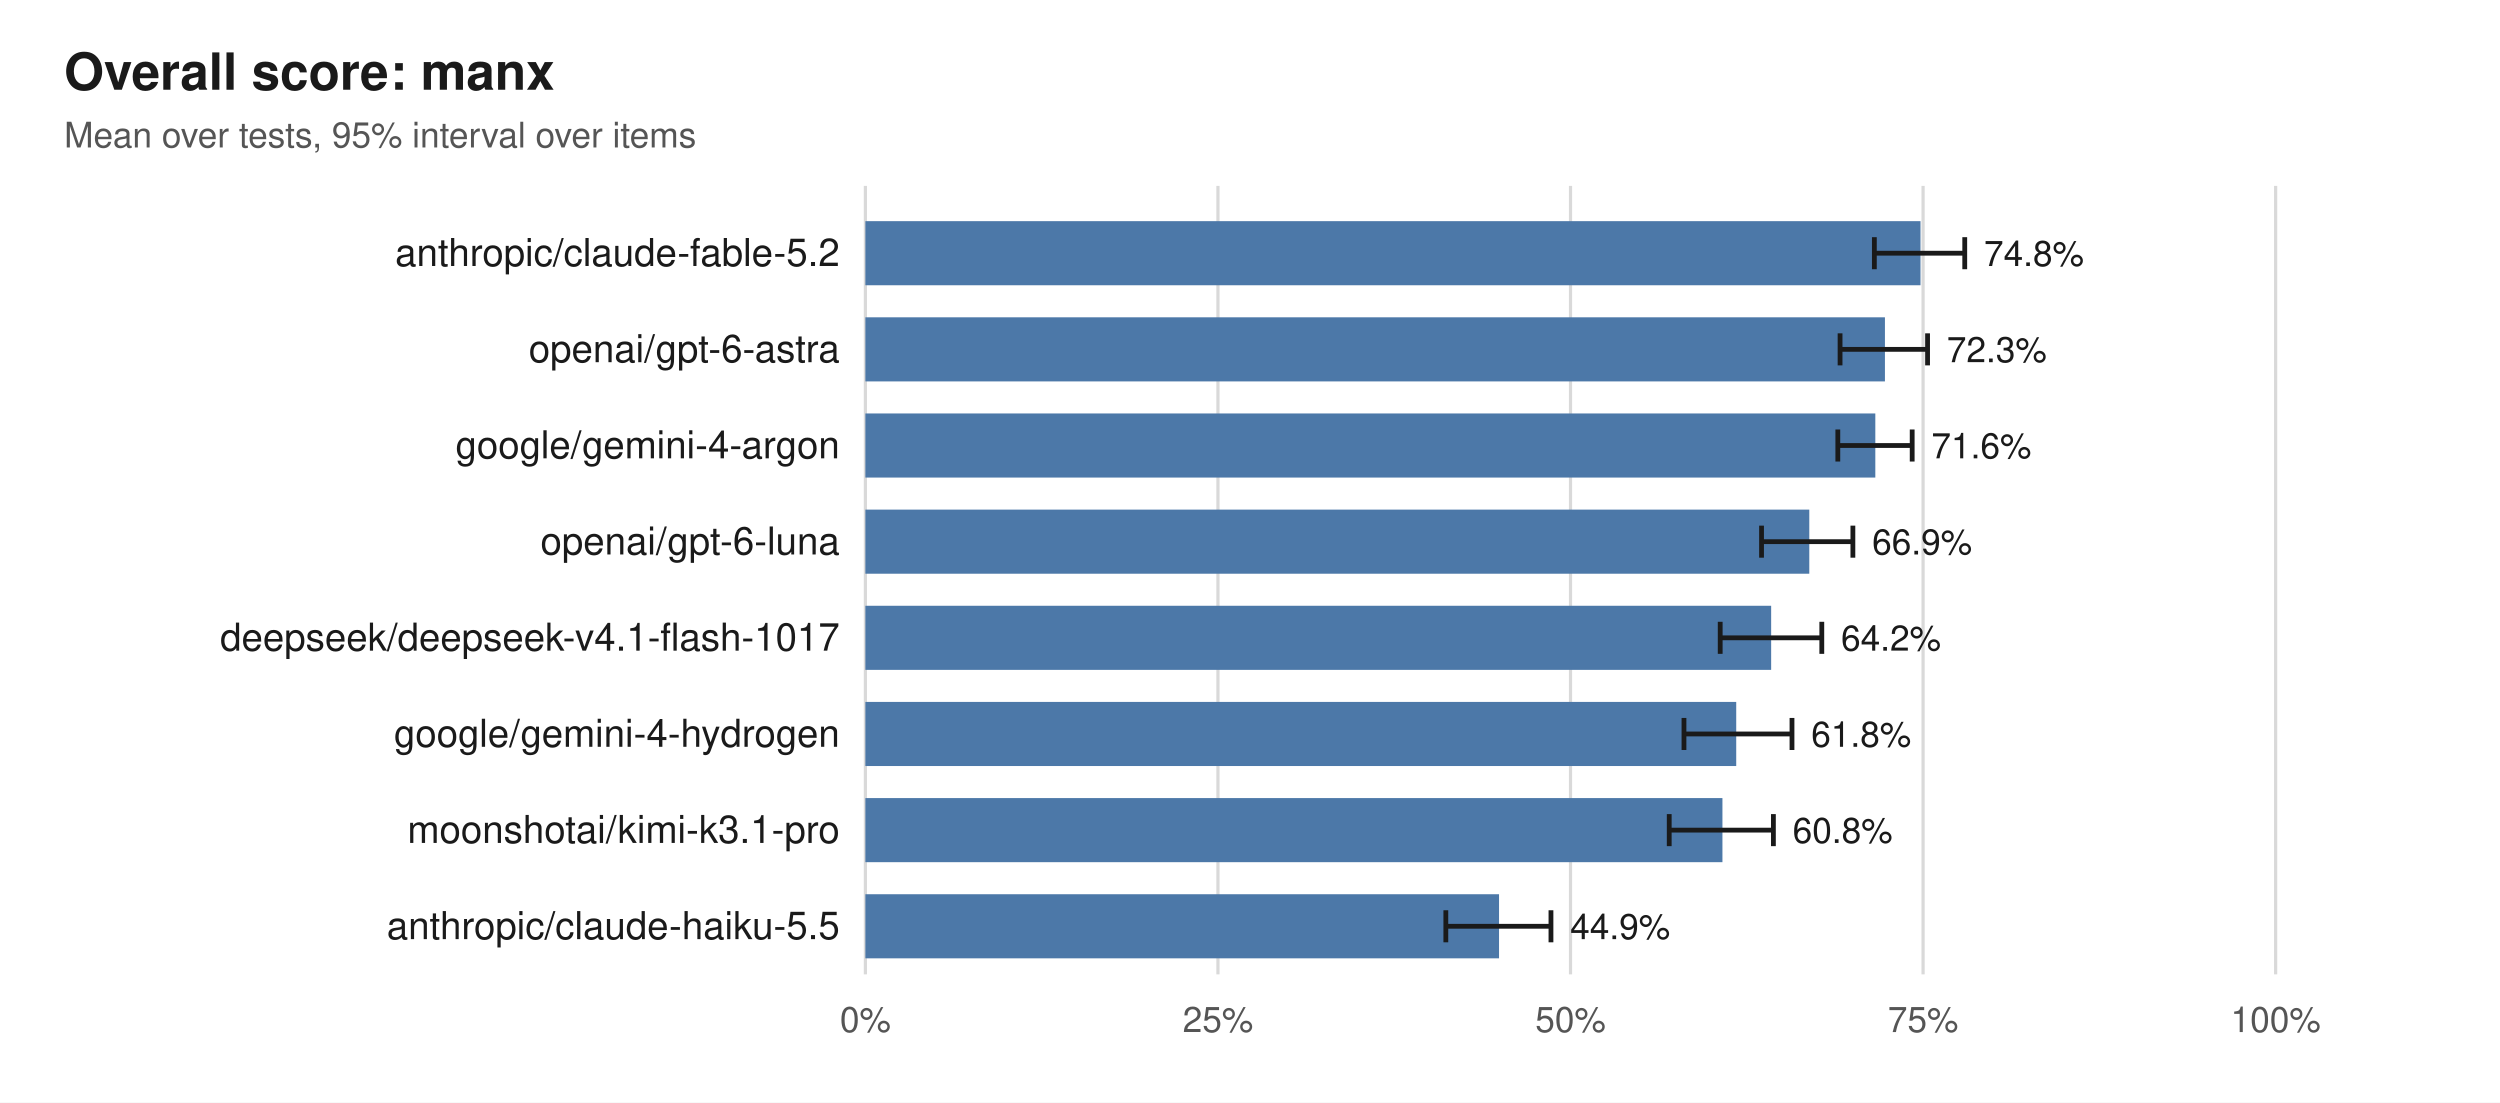
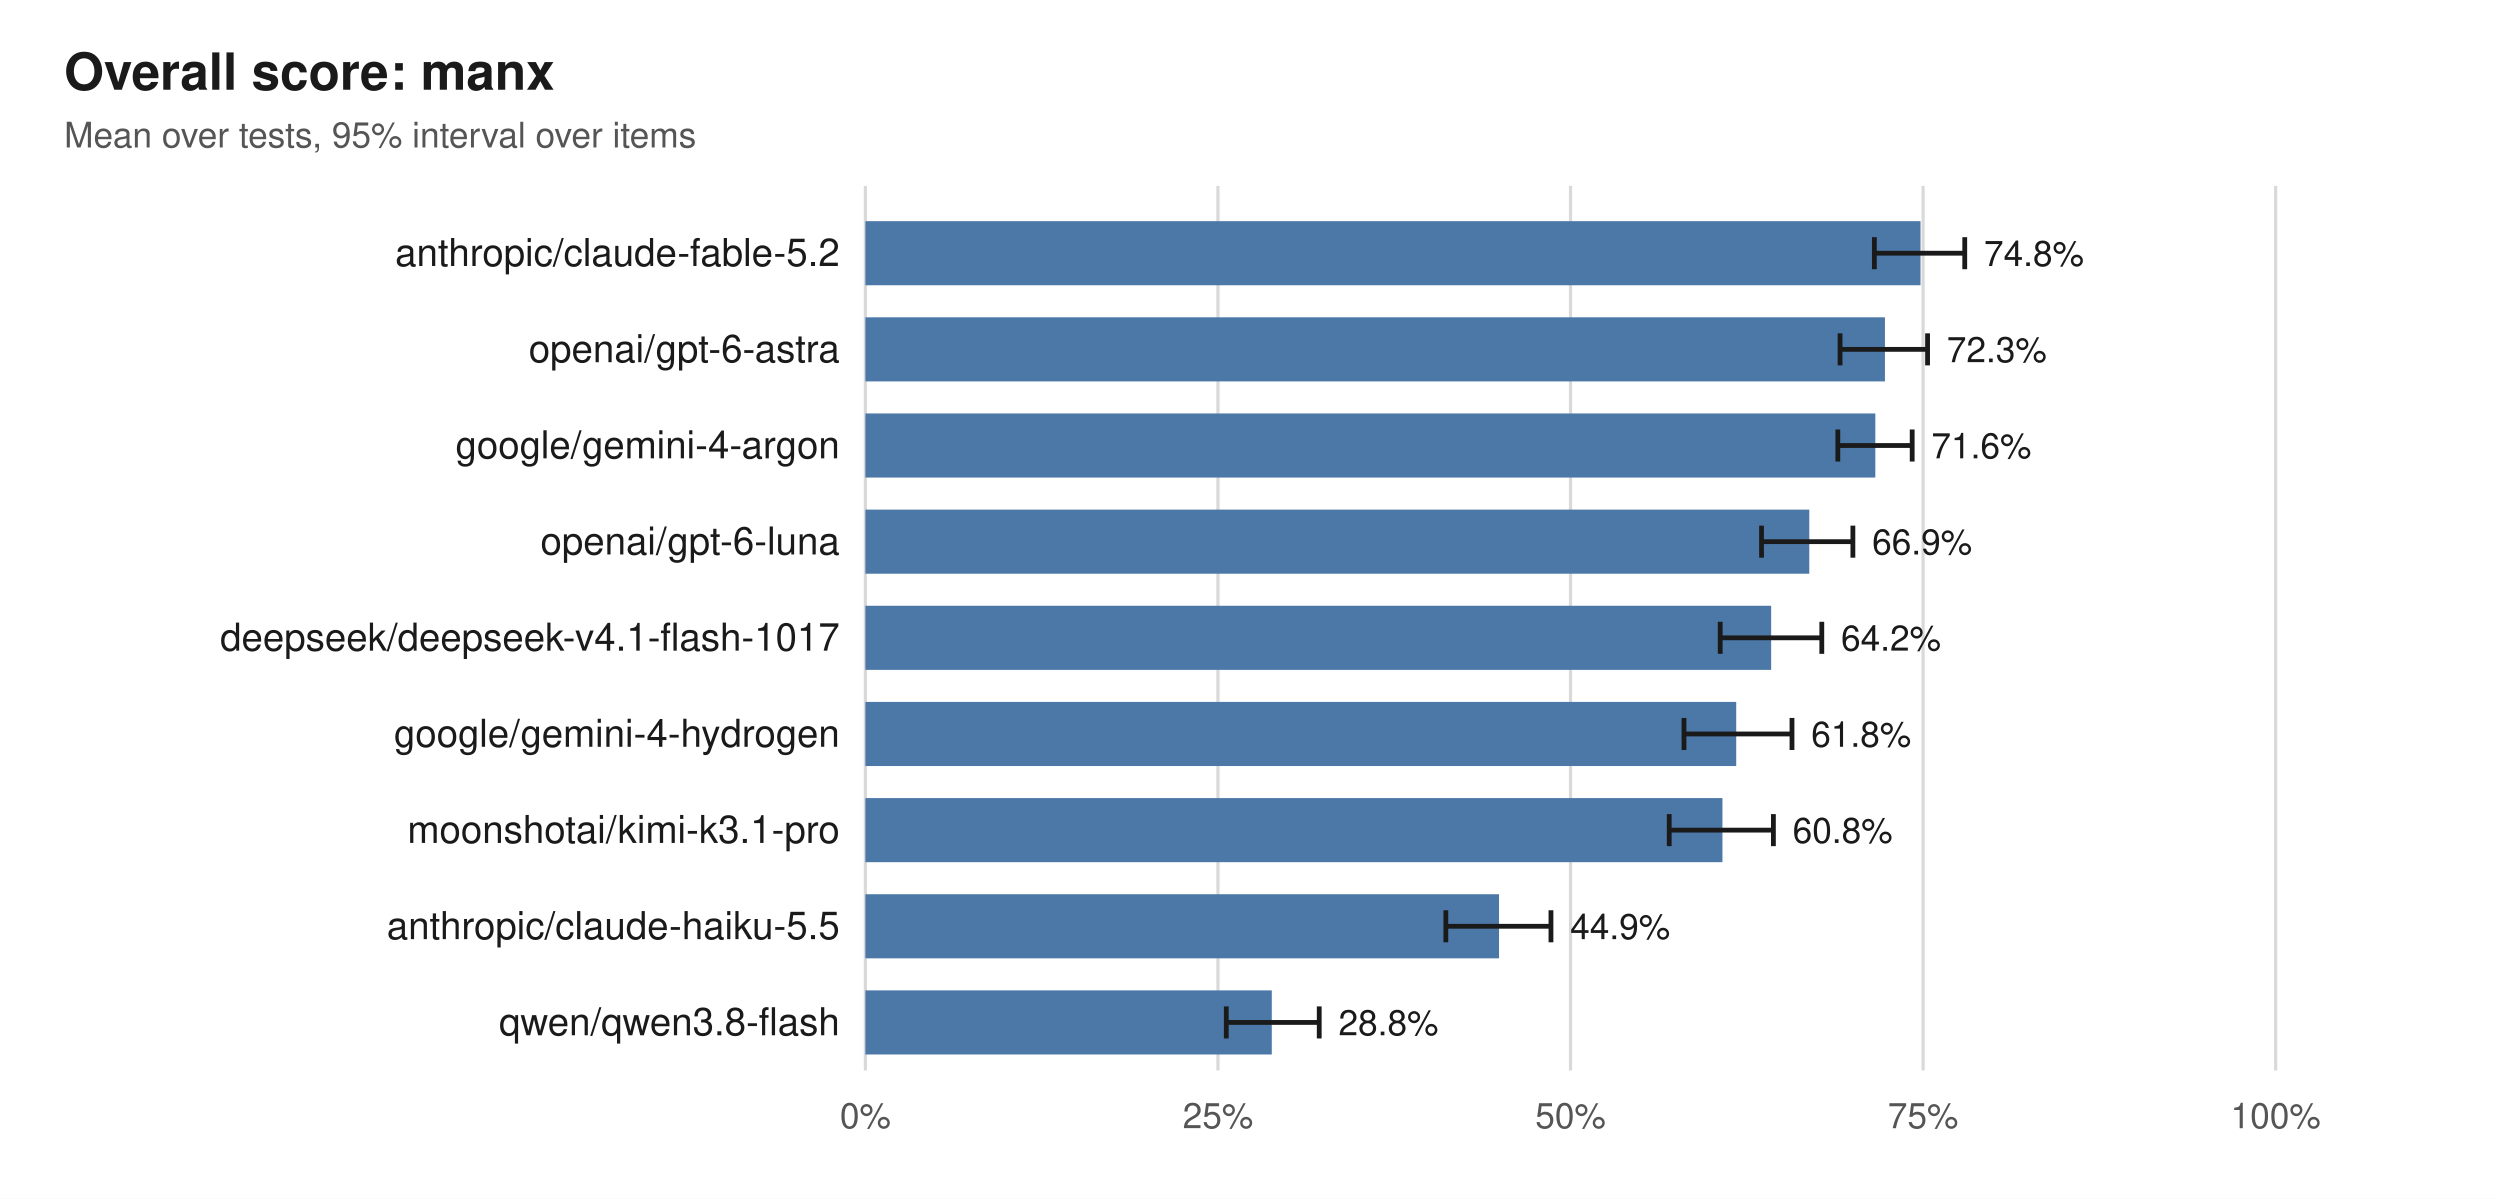
- <svg xmlns="http://www.w3.org/2000/svg" width="780" height="344" viewBox="0 0 780 344" role="img">
-   <rect x="0" y="0" width="780" height="344" fill="#ffffff" />
+ <svg xmlns="http://www.w3.org/2000/svg" width="780" height="374" viewBox="0 0 780 374" role="img">
+   <rect x="0" y="0" width="780" height="374" fill="#ffffff" />
  <text x="20.0" y="28.0" font-size="16" text-anchor="start" fill="#1a1a1a" font-weight="bold" font-family="Helvetica, Arial, sans-serif">Overall score: manx</text>
  <text x="20.0" y="46.0" font-size="11" text-anchor="start" fill="#555555" font-weight="normal" font-family="Helvetica, Arial, sans-serif">Mean over tests, 95% interval over items</text>
-   <line x1="270.0" y1="58" x2="270.0" y2="304" stroke="#d9d9d9" stroke-width="1" />
-   <text x="270.0" y="322.0" font-size="11" text-anchor="middle" fill="#555555" font-weight="normal" font-family="Helvetica, Arial, sans-serif">0%</text>
-   <line x1="380.0" y1="58" x2="380.0" y2="304" stroke="#d9d9d9" stroke-width="1" />
-   <text x="380.0" y="322.0" font-size="11" text-anchor="middle" fill="#555555" font-weight="normal" font-family="Helvetica, Arial, sans-serif">25%</text>
-   <line x1="490.0" y1="58" x2="490.0" y2="304" stroke="#d9d9d9" stroke-width="1" />
-   <text x="490.0" y="322.0" font-size="11" text-anchor="middle" fill="#555555" font-weight="normal" font-family="Helvetica, Arial, sans-serif">50%</text>
-   <line x1="600.0" y1="58" x2="600.0" y2="304" stroke="#d9d9d9" stroke-width="1" />
-   <text x="600.0" y="322.0" font-size="11" text-anchor="middle" fill="#555555" font-weight="normal" font-family="Helvetica, Arial, sans-serif">75%</text>
-   <line x1="710.0" y1="58" x2="710.0" y2="304" stroke="#d9d9d9" stroke-width="1" />
-   <text x="710.0" y="322.0" font-size="11" text-anchor="middle" fill="#555555" font-weight="normal" font-family="Helvetica, Arial, sans-serif">100%</text>
+   <line x1="270.0" y1="58" x2="270.0" y2="334" stroke="#d9d9d9" stroke-width="1" />
+   <text x="270.0" y="352.0" font-size="11" text-anchor="middle" fill="#555555" font-weight="normal" font-family="Helvetica, Arial, sans-serif">0%</text>
+   <line x1="380.0" y1="58" x2="380.0" y2="334" stroke="#d9d9d9" stroke-width="1" />
+   <text x="380.0" y="352.0" font-size="11" text-anchor="middle" fill="#555555" font-weight="normal" font-family="Helvetica, Arial, sans-serif">25%</text>
+   <line x1="490.0" y1="58" x2="490.0" y2="334" stroke="#d9d9d9" stroke-width="1" />
+   <text x="490.0" y="352.0" font-size="11" text-anchor="middle" fill="#555555" font-weight="normal" font-family="Helvetica, Arial, sans-serif">50%</text>
+   <line x1="600.0" y1="58" x2="600.0" y2="334" stroke="#d9d9d9" stroke-width="1" />
+   <text x="600.0" y="352.0" font-size="11" text-anchor="middle" fill="#555555" font-weight="normal" font-family="Helvetica, Arial, sans-serif">75%</text>
+   <line x1="710.0" y1="58" x2="710.0" y2="334" stroke="#d9d9d9" stroke-width="1" />
+   <text x="710.0" y="352.0" font-size="11" text-anchor="middle" fill="#555555" font-weight="normal" font-family="Helvetica, Arial, sans-serif">100%</text>
  <text x="262.0" y="83.0" font-size="12" text-anchor="end" fill="#1a1a1a" font-weight="normal" font-family="Helvetica, Arial, sans-serif">anthropic/claude-fable-5.2</text>
  <rect x="270" y="69" width="329.2" height="20" fill="#4c78a8" />
  <line x1="584.8" y1="79.0" x2="613.0" y2="79.0" stroke="#1a1a1a" stroke-width="1.5" />
  <line x1="584.8" y1="74.0" x2="584.8" y2="84.0" stroke="#1a1a1a" stroke-width="1.5" />
  <line x1="613.0" y1="74.0" x2="613.0" y2="84.0" stroke="#1a1a1a" stroke-width="1.5" />
  <text x="619.0" y="83.0" font-size="11" text-anchor="start" fill="#1a1a1a" font-weight="normal" font-family="Helvetica, Arial, sans-serif">74.8%</text>
  <text x="262.0" y="113.0" font-size="12" text-anchor="end" fill="#1a1a1a" font-weight="normal" font-family="Helvetica, Arial, sans-serif">openai/gpt-6-astra</text>
  <rect x="270" y="99" width="318.1" height="20" fill="#4c78a8" />
  <line x1="574.1" y1="109.0" x2="601.4" y2="109.0" stroke="#1a1a1a" stroke-width="1.5" />
  <line x1="574.1" y1="104.0" x2="574.1" y2="114.0" stroke="#1a1a1a" stroke-width="1.5" />
  <line x1="601.4" y1="104.0" x2="601.4" y2="114.0" stroke="#1a1a1a" stroke-width="1.5" />
  <text x="607.4" y="113.0" font-size="11" text-anchor="start" fill="#1a1a1a" font-weight="normal" font-family="Helvetica, Arial, sans-serif">72.3%</text>
  <text x="262.0" y="143.0" font-size="12" text-anchor="end" fill="#1a1a1a" font-weight="normal" font-family="Helvetica, Arial, sans-serif">google/gemini-4-argon</text>
  <rect x="270" y="129" width="315.1" height="20" fill="#4c78a8" />
  <line x1="573.4" y1="139.0" x2="596.6" y2="139.0" stroke="#1a1a1a" stroke-width="1.5" />
  <line x1="573.4" y1="134.0" x2="573.4" y2="144.0" stroke="#1a1a1a" stroke-width="1.5" />
  <line x1="596.6" y1="134.0" x2="596.6" y2="144.0" stroke="#1a1a1a" stroke-width="1.5" />
  <text x="602.6" y="143.0" font-size="11" text-anchor="start" fill="#1a1a1a" font-weight="normal" font-family="Helvetica, Arial, sans-serif">71.6%</text>
  <text x="262.0" y="173.0" font-size="12" text-anchor="end" fill="#1a1a1a" font-weight="normal" font-family="Helvetica, Arial, sans-serif">openai/gpt-6-luna</text>
  <rect x="270" y="159" width="294.5" height="20" fill="#4c78a8" />
  <line x1="549.6" y1="169.0" x2="578.1" y2="169.0" stroke="#1a1a1a" stroke-width="1.5" />
  <line x1="549.6" y1="164.0" x2="549.6" y2="174.0" stroke="#1a1a1a" stroke-width="1.5" />
  <line x1="578.1" y1="164.0" x2="578.1" y2="174.0" stroke="#1a1a1a" stroke-width="1.5" />
  <text x="584.1" y="173.0" font-size="11" text-anchor="start" fill="#1a1a1a" font-weight="normal" font-family="Helvetica, Arial, sans-serif">66.9%</text>
  <text x="262.0" y="203.0" font-size="12" text-anchor="end" fill="#1a1a1a" font-weight="normal" font-family="Helvetica, Arial, sans-serif">deepseek/deepseek-v4.1-flash-1017</text>
  <rect x="270" y="189" width="282.6" height="20" fill="#4c78a8" />
  <line x1="536.7" y1="199.0" x2="568.4" y2="199.0" stroke="#1a1a1a" stroke-width="1.5" />
  <line x1="536.7" y1="194.0" x2="536.7" y2="204.0" stroke="#1a1a1a" stroke-width="1.5" />
  <line x1="568.4" y1="194.0" x2="568.4" y2="204.0" stroke="#1a1a1a" stroke-width="1.5" />
  <text x="574.4" y="203.0" font-size="11" text-anchor="start" fill="#1a1a1a" font-weight="normal" font-family="Helvetica, Arial, sans-serif">64.2%</text>
  <text x="262.0" y="233.0" font-size="12" text-anchor="end" fill="#1a1a1a" font-weight="normal" font-family="Helvetica, Arial, sans-serif">google/gemini-4-hydrogen</text>
  <rect x="270" y="219" width="271.7" height="20" fill="#4c78a8" />
  <line x1="525.4" y1="229.0" x2="559.1" y2="229.0" stroke="#1a1a1a" stroke-width="1.5" />
  <line x1="525.4" y1="224.0" x2="525.4" y2="234.0" stroke="#1a1a1a" stroke-width="1.5" />
  <line x1="559.1" y1="224.0" x2="559.1" y2="234.0" stroke="#1a1a1a" stroke-width="1.5" />
  <text x="565.1" y="233.0" font-size="11" text-anchor="start" fill="#1a1a1a" font-weight="normal" font-family="Helvetica, Arial, sans-serif">61.8%</text>
  <text x="262.0" y="263.0" font-size="12" text-anchor="end" fill="#1a1a1a" font-weight="normal" font-family="Helvetica, Arial, sans-serif">moonshotai/kimi-k3.1-pro</text>
  <rect x="270" y="249" width="267.4" height="20" fill="#4c78a8" />
  <line x1="520.8" y1="259.0" x2="553.3" y2="259.0" stroke="#1a1a1a" stroke-width="1.5" />
  <line x1="520.8" y1="254.0" x2="520.8" y2="264.0" stroke="#1a1a1a" stroke-width="1.5" />
  <line x1="553.3" y1="254.0" x2="553.3" y2="264.0" stroke="#1a1a1a" stroke-width="1.5" />
  <text x="559.3" y="263.0" font-size="11" text-anchor="start" fill="#1a1a1a" font-weight="normal" font-family="Helvetica, Arial, sans-serif">60.8%</text>
  <text x="262.0" y="293.0" font-size="12" text-anchor="end" fill="#1a1a1a" font-weight="normal" font-family="Helvetica, Arial, sans-serif">anthropic/claude-haiku-5.5</text>
  <rect x="270" y="279" width="197.7" height="20" fill="#4c78a8" />
  <line x1="451.1" y1="289.0" x2="483.9" y2="289.0" stroke="#1a1a1a" stroke-width="1.5" />
  <line x1="451.1" y1="284.0" x2="451.1" y2="294.0" stroke="#1a1a1a" stroke-width="1.5" />
  <line x1="483.9" y1="284.0" x2="483.9" y2="294.0" stroke="#1a1a1a" stroke-width="1.5" />
  <text x="489.9" y="293.0" font-size="11" text-anchor="start" fill="#1a1a1a" font-weight="normal" font-family="Helvetica, Arial, sans-serif">44.9%</text>
+   <text x="262.0" y="323.0" font-size="12" text-anchor="end" fill="#1a1a1a" font-weight="normal" font-family="Helvetica, Arial, sans-serif">qwen/qwen3.8-flash</text>
+   <rect x="270" y="309" width="126.8" height="20" fill="#4c78a8" />
+   <line x1="382.6" y1="319.0" x2="411.6" y2="319.0" stroke="#1a1a1a" stroke-width="1.5" />
+   <line x1="382.6" y1="314.0" x2="382.6" y2="324.0" stroke="#1a1a1a" stroke-width="1.5" />
+   <line x1="411.6" y1="314.0" x2="411.6" y2="324.0" stroke="#1a1a1a" stroke-width="1.5" />
+   <text x="417.6" y="323.0" font-size="11" text-anchor="start" fill="#1a1a1a" font-weight="normal" font-family="Helvetica, Arial, sans-serif">28.8%</text>
</svg>
